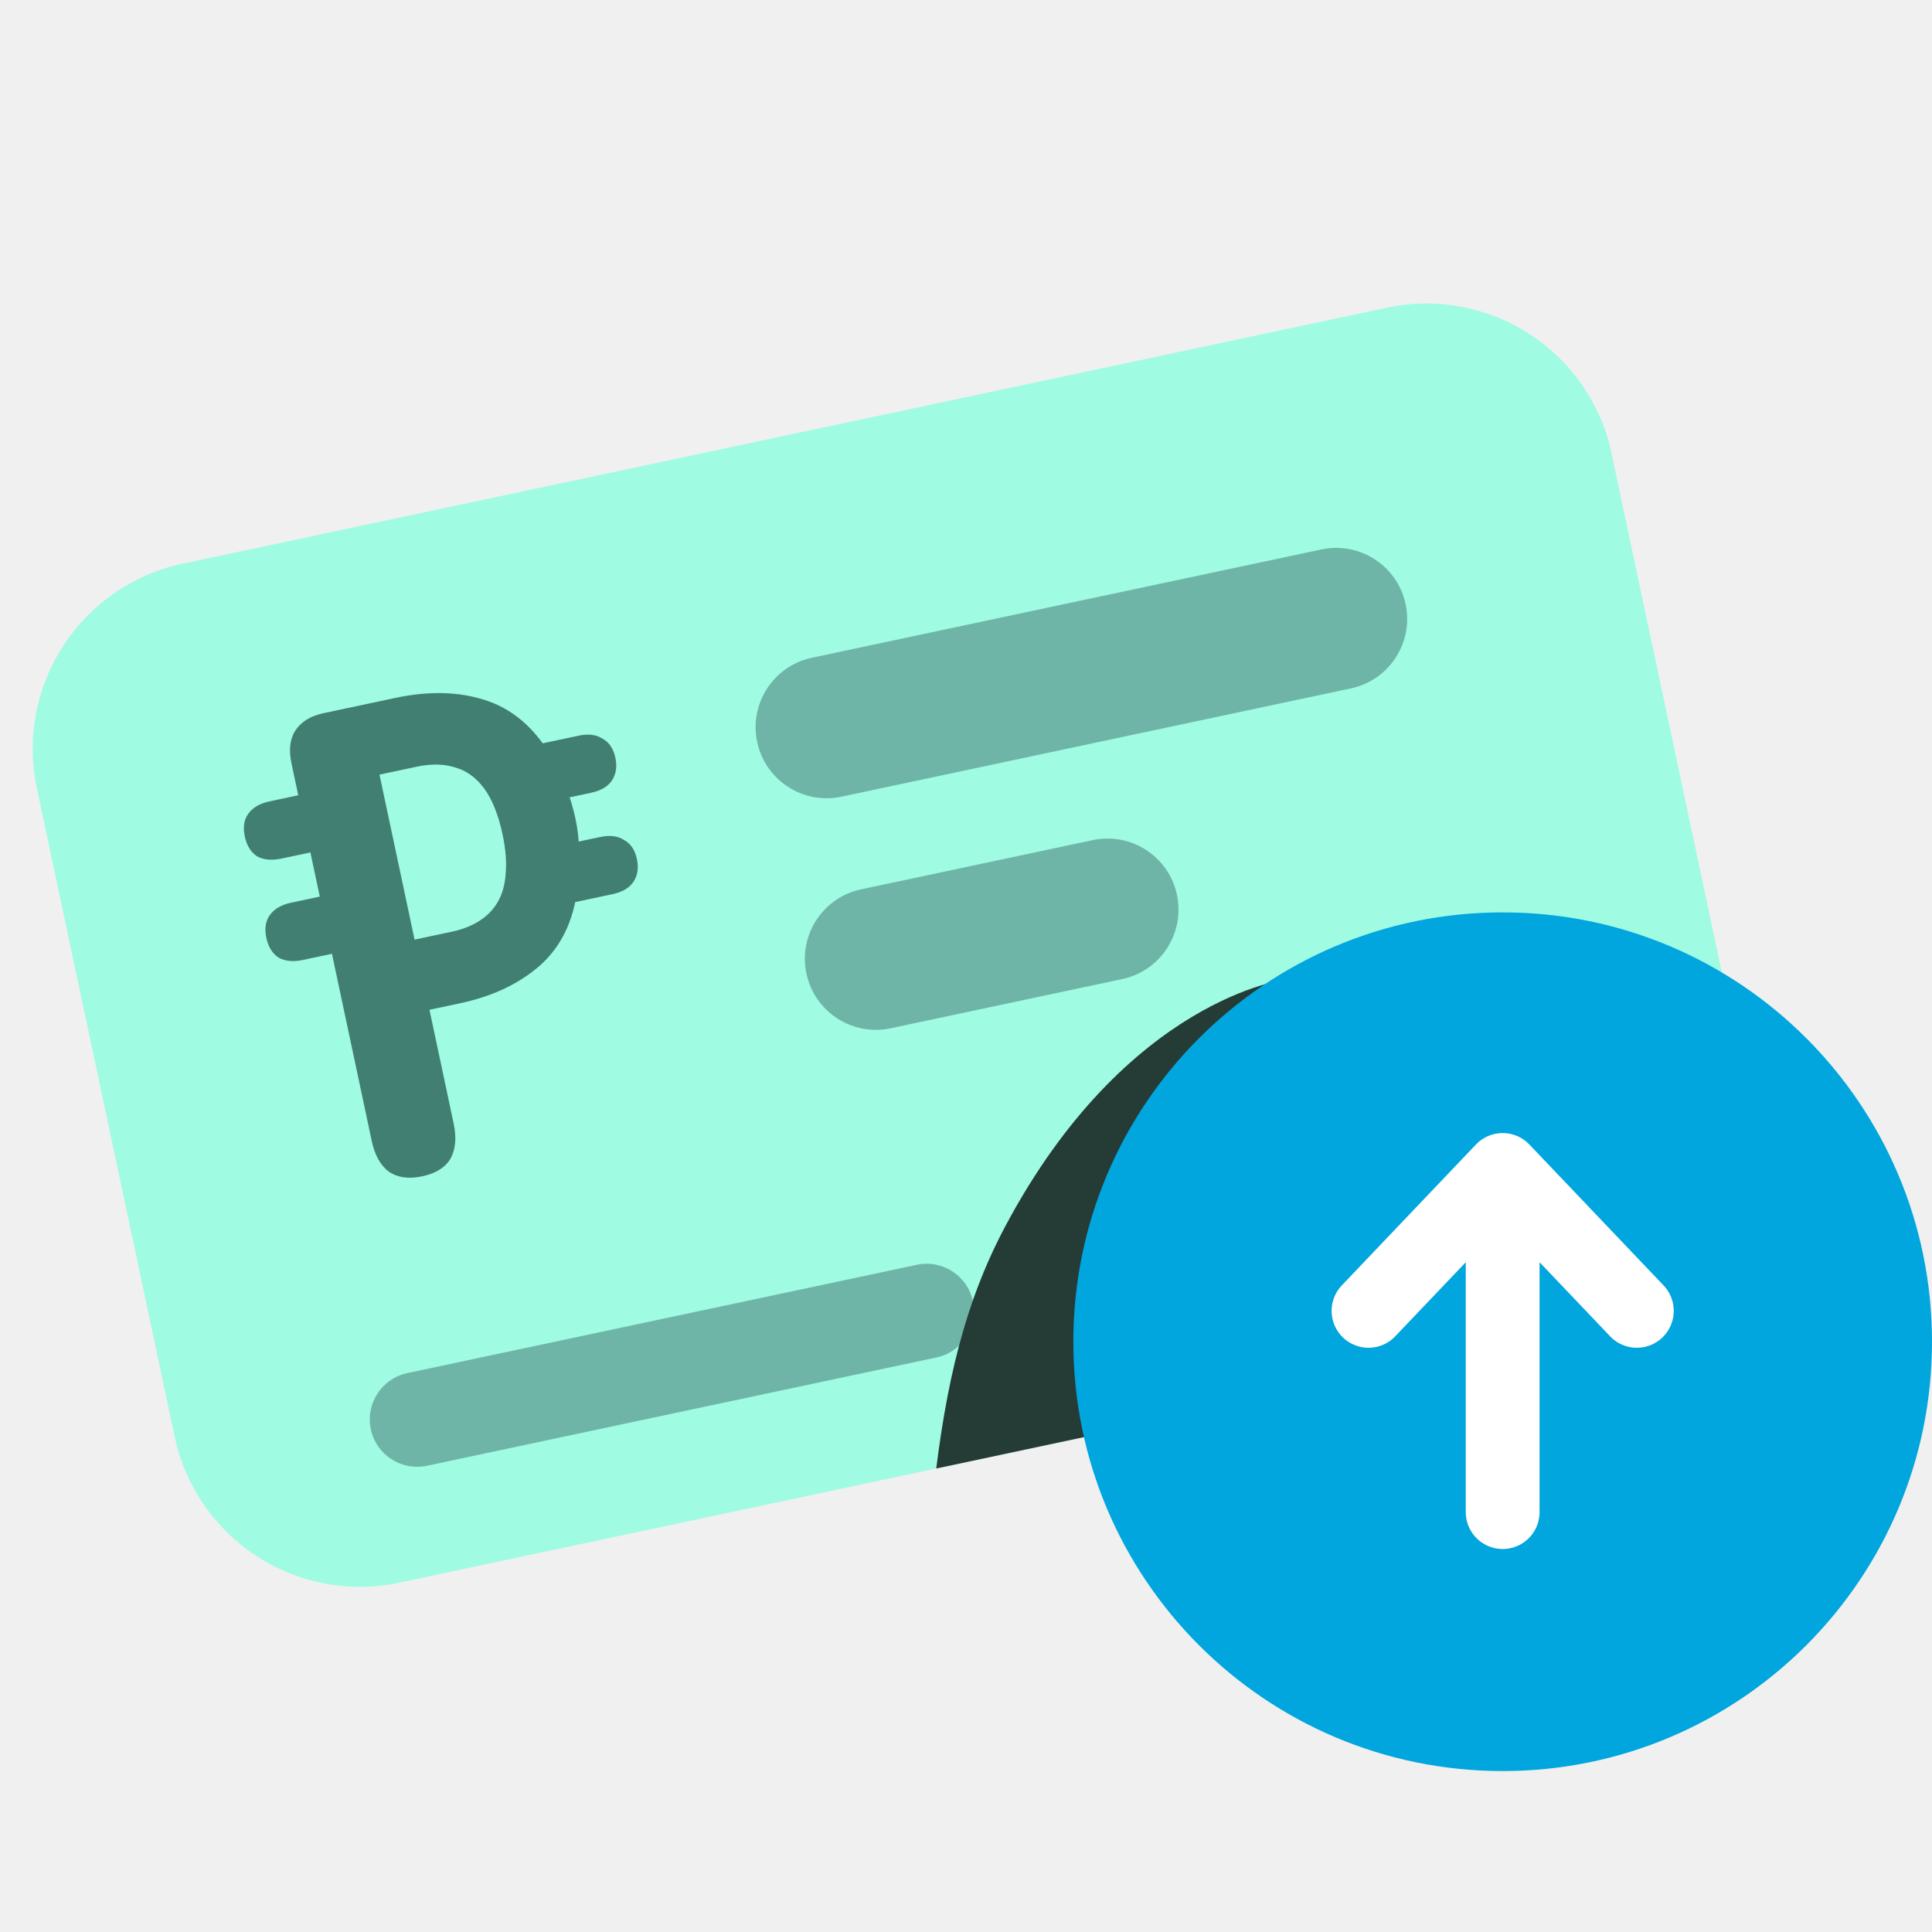
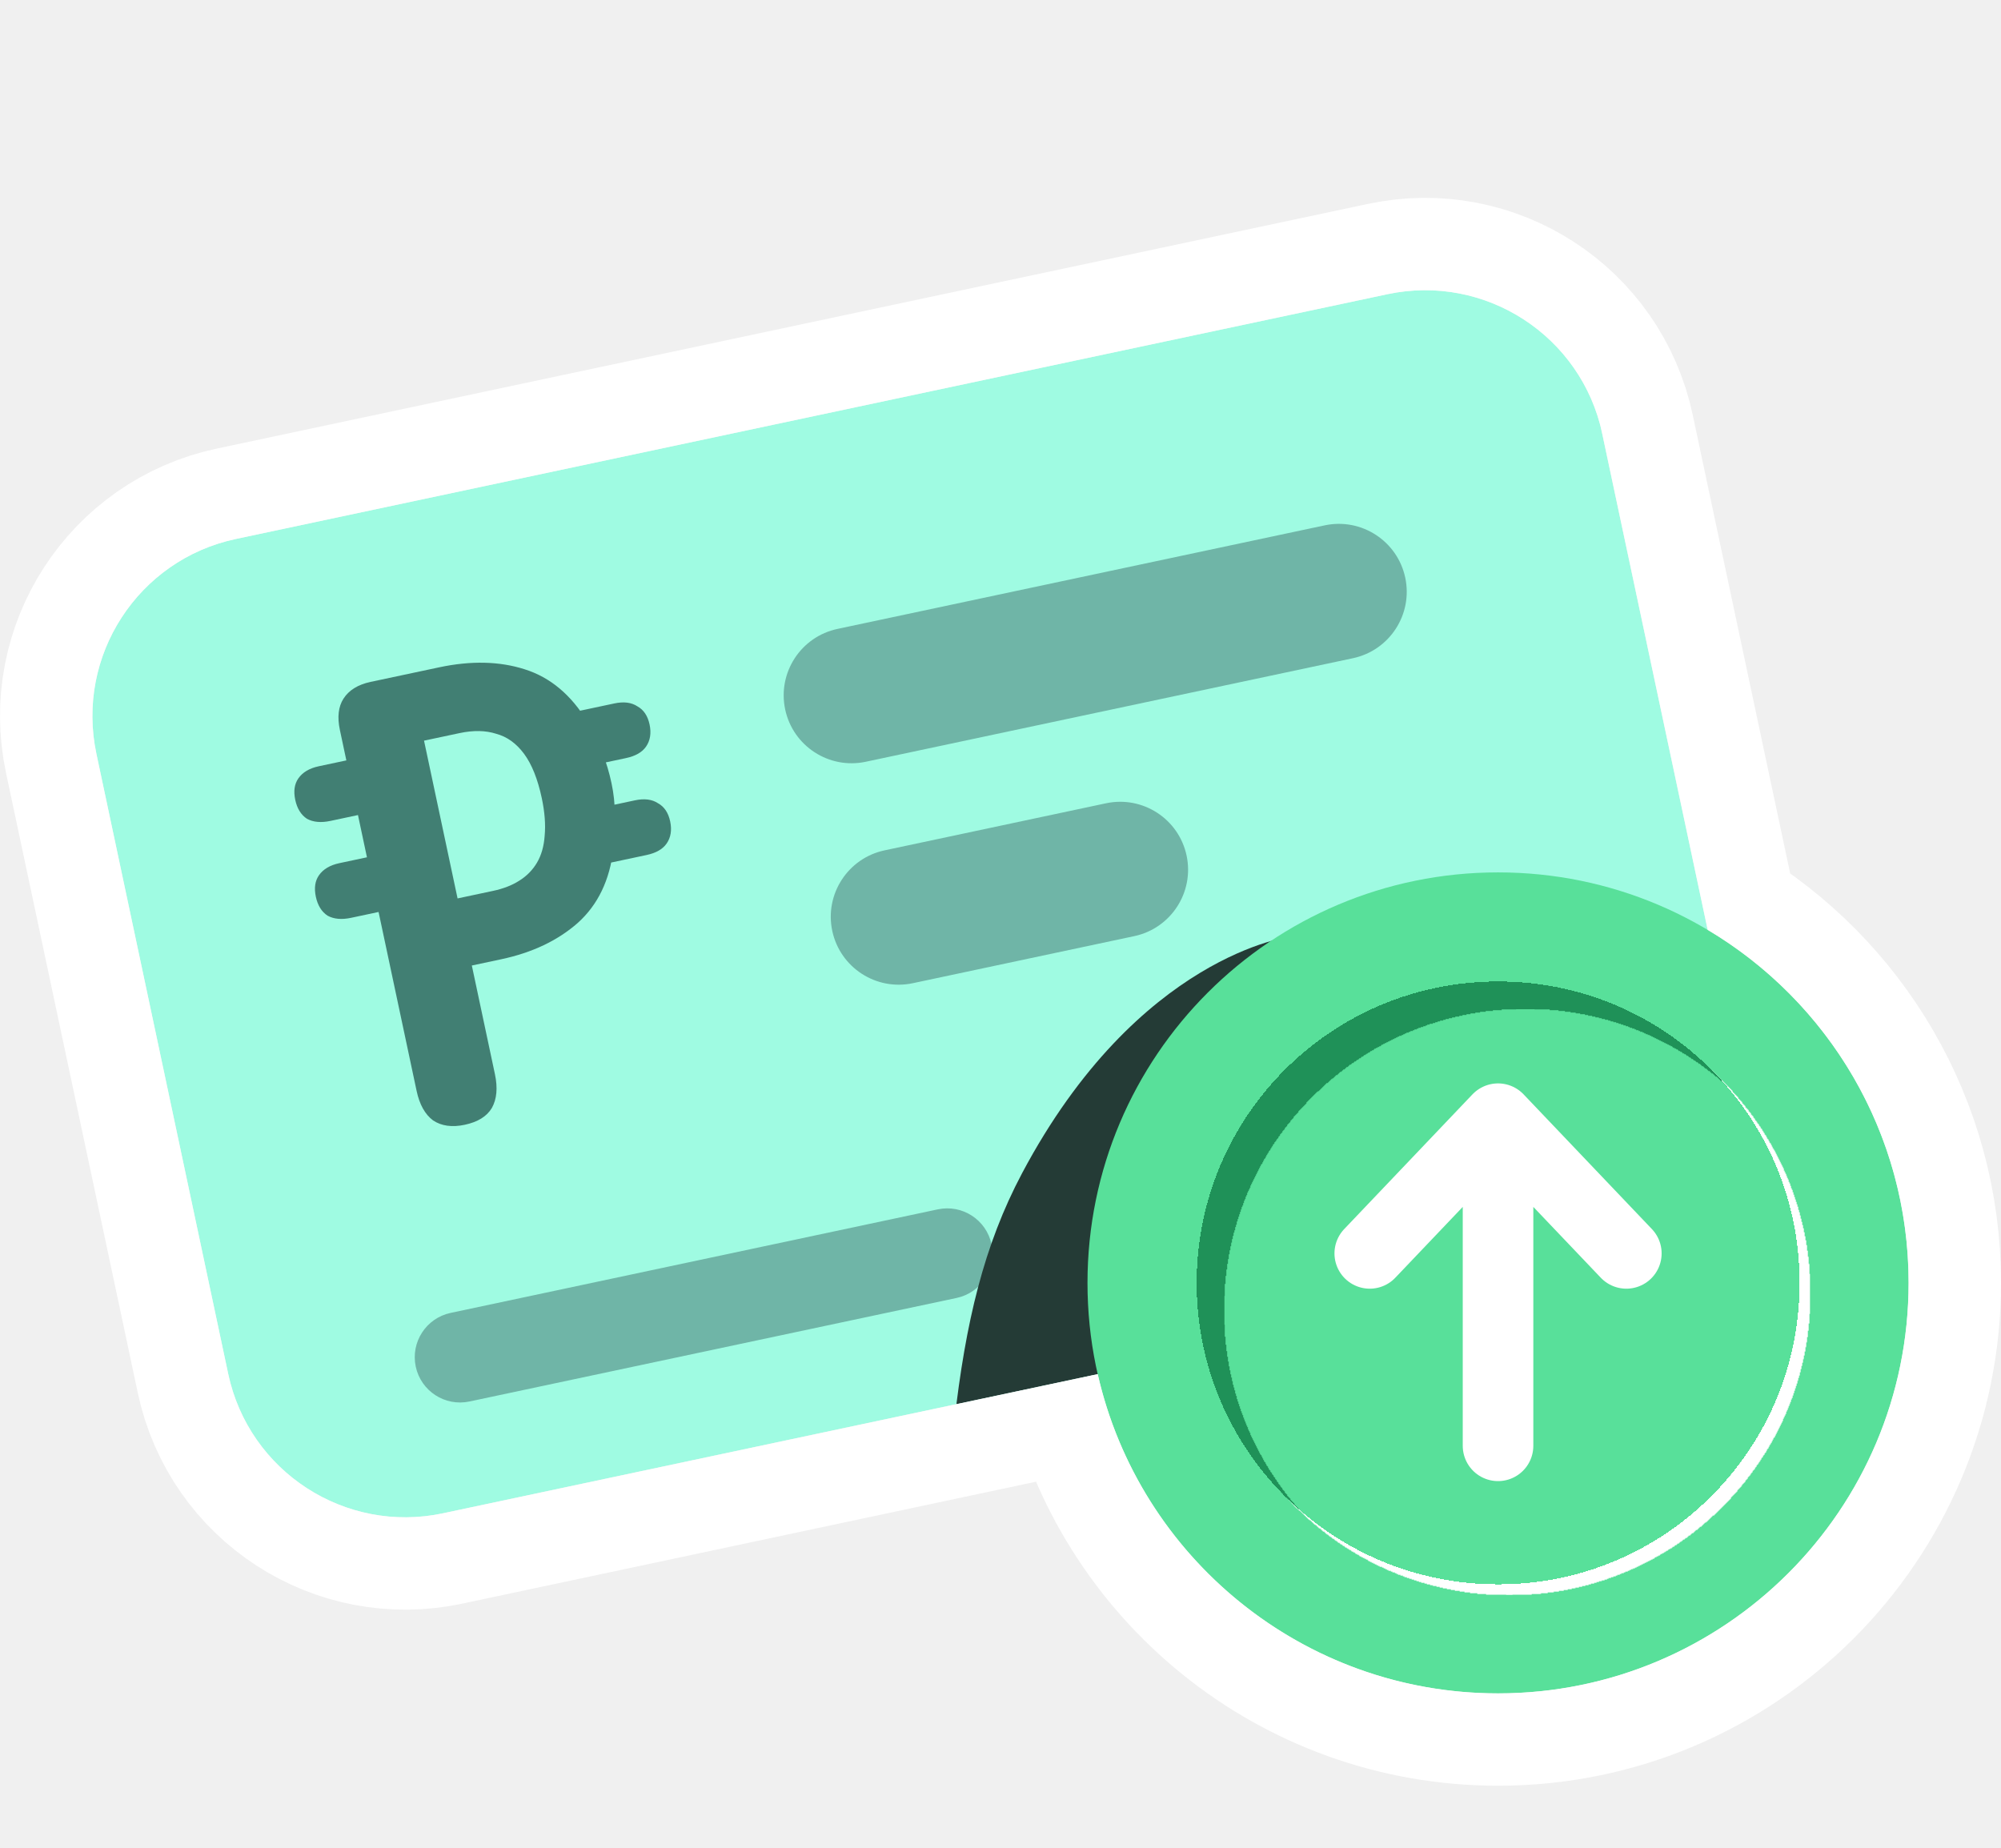
- <svg xmlns="http://www.w3.org/2000/svg" width="80" height="80" viewBox="0 0 80 80" fill="none">
-   <g transform="rotate(-12 36.980 39.138)">
-     <svg x="3.646" y="17.569" width="66.667" height="43.137" viewBox="0 0 66.667 43.137">
-       <g id="limc134185" clip-path="url(#limc502061)">
-         <path id="limc543304" d="M58.829 0.001C63.16 0.001 66.673 3.513 66.673 7.845V35.295C66.673 39.627 63.16 43.139 58.829 43.139H7.848C3.517 43.139 0.006 39.627 0.006 35.295L0.006 7.845C0.006 3.513 3.517 0.001 7.848 0.001L58.829 0.001Z" fill="#9FFBE2" />
-         <rect id="limc794975" x="29.579" y="9.228" width="27.451" height="5.882" rx="2.941" fill="#6FB5A7" />
-         <rect id="limc270019" x="29.58" y="19.032" width="15.686" height="5.882" rx="2.941" fill="#6FB5A7" />
-         <rect id="limc732710" x="8.014" y="34.719" width="25.49" height="3.922" rx="1.961" fill="#6FB5A7" />
-         <path id="limc870966" d="M12.267 26.877C11.707 26.877 11.273 26.721 10.966 26.409C10.677 26.079 10.533 25.612 10.533 25.007L10.533 17.087L9.314 17.087C8.898 17.087 8.573 16.986 8.338 16.784C8.122 16.564 8.013 16.261 8.013 15.876C8.013 15.491 8.122 15.198 8.338 14.996C8.573 14.776 8.898 14.666 9.314 14.666L10.533 14.666L10.533 12.796L9.314 12.796C8.898 12.796 8.573 12.696 8.338 12.494C8.122 12.274 8.013 11.971 8.013 11.586C8.013 11.201 8.122 10.908 8.338 10.706C8.573 10.486 8.898 10.376 9.314 10.376L10.533 10.376L10.533 9.029C10.533 8.46 10.677 8.03 10.966 7.736C11.273 7.425 11.707 7.269 12.267 7.269L15.301 7.269C16.71 7.269 17.911 7.553 18.904 8.121C19.916 8.69 20.647 9.625 21.099 10.926L20.313 10.376L22.399 10.376C22.814 10.376 23.131 10.486 23.347 10.706C23.582 10.908 23.7 11.201 23.7 11.586C23.7 11.971 23.582 12.274 23.347 12.494C23.131 12.696 22.814 12.796 22.399 12.796L21.099 12.796L21.451 12.384C21.523 12.806 21.559 13.255 21.559 13.731C21.559 14.19 21.514 14.63 21.424 15.051L21.099 14.666L22.399 14.666C22.814 14.666 23.131 14.776 23.347 14.996C23.582 15.198 23.7 15.491 23.7 15.876C23.7 16.261 23.582 16.564 23.347 16.784C23.131 16.986 22.814 17.087 22.399 17.087L20.34 17.087L21.044 16.537C20.611 17.82 19.889 18.755 18.877 19.341C17.866 19.91 16.674 20.194 15.301 20.194L14.001 20.194L14.001 25.007C14.001 25.612 13.856 26.079 13.567 26.409C13.278 26.721 12.845 26.877 12.267 26.877ZM14.001 17.224L15.572 17.224C16.023 17.224 16.421 17.16 16.764 17.032C17.125 16.903 17.432 16.701 17.685 16.426C17.938 16.151 18.128 15.794 18.254 15.354C18.398 14.896 18.471 14.355 18.471 13.731C18.471 12.888 18.353 12.21 18.119 11.696C17.884 11.183 17.55 10.816 17.116 10.596C16.701 10.358 16.186 10.239 15.572 10.239L14.001 10.239L14.001 17.224Z" fill="#417F73" />
-         <path id="limc784106" d="M35.44 33.944C42.331 25.726 48.959 26.34 48.959 26.34L38.386 49.047L28.14 49.433C28.14 49.433 29.631 45.963 30.324 43.883C31.697 39.763 33.169 36.653 35.44 33.944Z" fill="#243B36" />
+ <svg xmlns="http://www.w3.org/2000/svg" width="86.65" height="80" viewBox="-2.648 0 86.65 80" fill="none">
+   <g transform="translate(36.9795 39.1375) rotate(-12) translate(-33.3334 -21.5686)">
+     <svg width="66.667" height="43.137" viewBox="0 0 66.667 43.137" overflow="visible">
+       <g id="c_coupon" clip-path="url(#c_clip0_0_17)">
+         <path id="c_Subtract" d="M58.829 0.001C63.16 0.001 66.673 3.513 66.673 7.845V35.295C66.673 39.627 63.16 43.139 58.829 43.139H7.848C3.517 43.139 0.006 39.627 0.006 35.295L0.006 7.845C0.006 3.513 3.517 0.001 7.848 0.001L58.829 0.001Z" fill="#9FFBE2" />
+         <rect id="c_Rectangle 346240836" x="29.579" y="9.228" width="27.451" height="5.882" rx="2.941" fill="#6FB5A7" />
+         <rect id="c_Rectangle 346240837" x="29.58" y="19.032" width="15.686" height="5.882" rx="2.941" fill="#6FB5A7" />
+         <rect id="c_Rectangle 346240838" x="8.014" y="34.719" width="25.49" height="3.922" rx="1.961" fill="#6FB5A7" />
+         <path id="c_â±" d="M12.267 26.877C11.707 26.877 11.273 26.721 10.966 26.409C10.677 26.079 10.533 25.612 10.533 25.007L10.533 17.087L9.314 17.087C8.898 17.087 8.573 16.986 8.338 16.784C8.122 16.564 8.013 16.261 8.013 15.876C8.013 15.491 8.122 15.198 8.338 14.996C8.573 14.776 8.898 14.666 9.314 14.666L10.533 14.666L10.533 12.796L9.314 12.796C8.898 12.796 8.573 12.696 8.338 12.494C8.122 12.274 8.013 11.971 8.013 11.586C8.013 11.201 8.122 10.908 8.338 10.706C8.573 10.486 8.898 10.376 9.314 10.376L10.533 10.376L10.533 9.029C10.533 8.46 10.677 8.03 10.966 7.736C11.273 7.425 11.707 7.269 12.267 7.269L15.301 7.269C16.71 7.269 17.911 7.553 18.904 8.121C19.916 8.69 20.647 9.625 21.099 10.926L20.313 10.376L22.399 10.376C22.814 10.376 23.131 10.486 23.347 10.706C23.582 10.908 23.7 11.201 23.7 11.586C23.7 11.971 23.582 12.274 23.347 12.494C23.131 12.696 22.814 12.796 22.399 12.796L21.099 12.796L21.451 12.384C21.523 12.806 21.559 13.255 21.559 13.731C21.559 14.19 21.514 14.63 21.424 15.051L21.099 14.666L22.399 14.666C22.814 14.666 23.131 14.776 23.347 14.996C23.582 15.198 23.7 15.491 23.7 15.876C23.7 16.261 23.582 16.564 23.347 16.784C23.131 16.986 22.814 17.087 22.399 17.087L20.34 17.087L21.044 16.537C20.611 17.82 19.889 18.755 18.877 19.341C17.866 19.91 16.674 20.194 15.301 20.194L14.001 20.194L14.001 25.007C14.001 25.612 13.856 26.079 13.567 26.409C13.278 26.721 12.845 26.877 12.267 26.877ZM14.001 17.224L15.572 17.224C16.023 17.224 16.421 17.16 16.764 17.032C17.125 16.903 17.432 16.701 17.685 16.426C17.938 16.151 18.128 15.794 18.254 15.354C18.398 14.896 18.471 14.355 18.471 13.731C18.471 12.888 18.353 12.21 18.119 11.696C17.884 11.183 17.55 10.816 17.116 10.596C16.701 10.358 16.186 10.239 15.572 10.239L14.001 10.239L14.001 17.224Z" fill="#417F73" />
+         <path id="c_Vector 161" d="M35.44 33.944C42.331 25.726 48.959 26.34 48.959 26.34L38.386 49.047L28.14 49.433C28.14 49.433 29.631 45.963 30.324 43.883C31.697 39.763 33.169 36.653 35.44 33.944Z" fill="#243B36" />
      </g>
      <defs>
-         <clipPath id="limc502061">
+         <clipPath id="c_clip0_0_17">
          <rect width="66.667" height="43.137" fill="white" />
        </clipPath>
      </defs>
    </svg>
  </g>
-   <svg x="44.444" y="37.78" width="35.556" height="35.556" viewBox="0 0 35.556 35.556">
-     <g id="limb14236">
-       <circle id="limb187121" cx="17.778" cy="17.778" r="17.778" fill="#00A6DD" />
-       <circle id="limb776918" cx="17.781" cy="17.778" r="13.037" fill="#00A6DD" />
-       <g id="limb736635">
-         <path id="limb635498" d="M17.778 24.833V10.944M12.223 16.5L17.778 10.666L23.334 16.5" stroke-width="3.056" stroke-linecap="round" stroke-linejoin="round" stroke="white" />
+   <svg x="44.444" y="37.78" width="35.556" height="35.556" viewBox="0 0 35.556 35.556" overflow="visible">
+     <g id="b_Frame 1940699406">
+       <circle id="b_Ellipse 786" cx="17.778" cy="17.778" r="17.778" fill="#58E09A" />
+       <g id="b_Ellipse 787" filter="url(#b_filter0_di_0_12)">
+         <circle cx="17.781" cy="17.778" r="13.037" fill="#58E09A" />
      </g>
+       <g id="b_Group">
+         <path id="b_Vector" d="M17.778 24.833V10.944M12.223 16.5L17.778 10.666L23.334 16.5" stroke-width="3.056" stroke-linecap="round" stroke-linejoin="round" stroke="white" />
+       </g>
+     </g>
+     <defs>
+       <filter id="b_filter0_di_0_12" x="4.744" y="4.741" width="26.548" height="26.548" filterUnits="userSpaceOnUse" color-interpolation-filters="sRGB">
+         <feFlood flood-opacity="0" result="BackgroundImageFix" />
+         <feColorMatrix in="SourceAlpha" type="matrix" values="0 0 0 0 0 0 0 0 0 0 0 0 0 0 0 0 0 0 127 0" result="hardAlpha" />
+         <feOffset dx="0.474" dy="0.474" />
+         <feComposite in2="hardAlpha" operator="out" />
+         <feColorMatrix type="matrix" values="0 0 0 0 1 0 0 0 0 1 0 0 0 0 1 0 0 0 1 0" />
+         <feBlend mode="normal" in2="BackgroundImageFix" result="effect1_dropShadow_0_12" />
+         <feBlend mode="normal" in="SourceGraphic" in2="effect1_dropShadow_0_12" result="shape" />
+         <feColorMatrix in="SourceAlpha" type="matrix" values="0 0 0 0 0 0 0 0 0 0 0 0 0 0 0 0 0 0 127 0" result="hardAlpha" />
+         <feOffset dx="1.185" dy="1.185" />
+         <feComposite in2="hardAlpha" operator="arithmetic" k2="-1" k3="1" />
+         <feColorMatrix type="matrix" values="0 0 0 0 0.122 0 0 0 0 0.569 0 0 0 0 0.345 0 0 0 1 0" />
+         <feBlend mode="normal" in2="shape" result="effect2_innerShadow_0_12" />
+       </filter>
+     </defs>
+   </svg>
+   <svg x="-2.648" y="0" width="86.65" height="80" viewBox="0 0 86.65 80" overflow="visible">
+     <g id="o_credit limit increase">
+       <mask id="o_stroke0_0_4" maskUnits="userSpaceOnUse" x="-0.999" y="7.568" width="88" height="70" fill="black">
+         <rect fill="white" x="-0.999" y="7.568" width="88" height="70" />
+         <path d="M60.081 12.741C64.318 11.841 68.483 14.546 69.384 18.783L73.95 40.268C79.159 43.367 82.65 49.054 82.65 55.556C82.65 65.374 74.691 73.333 64.873 73.333C56.413 73.333 49.333 67.424 47.536 59.509L19.183 65.536C14.947 66.437 10.781 63.731 9.881 59.494L4.174 32.644C3.273 28.407 5.977 24.242 10.214 23.341L60.081 12.741Z" />
+       </mask>
+       <path id="o_Union" d="M60.081 12.741C64.318 11.841 68.483 14.546 69.384 18.783L73.95 40.268C79.159 43.367 82.65 49.054 82.65 55.556C82.65 65.374 74.691 73.333 64.873 73.333C56.413 73.333 49.333 67.424 47.536 59.509L19.183 65.536C14.947 66.437 10.781 63.731 9.881 59.494L4.174 32.644C3.273 28.407 5.977 24.242 10.214 23.341L60.081 12.741Z" stroke-width="8" stroke="white" mask="url(#o_stroke0_0_4)" />
    </g>
  </svg>
</svg>
